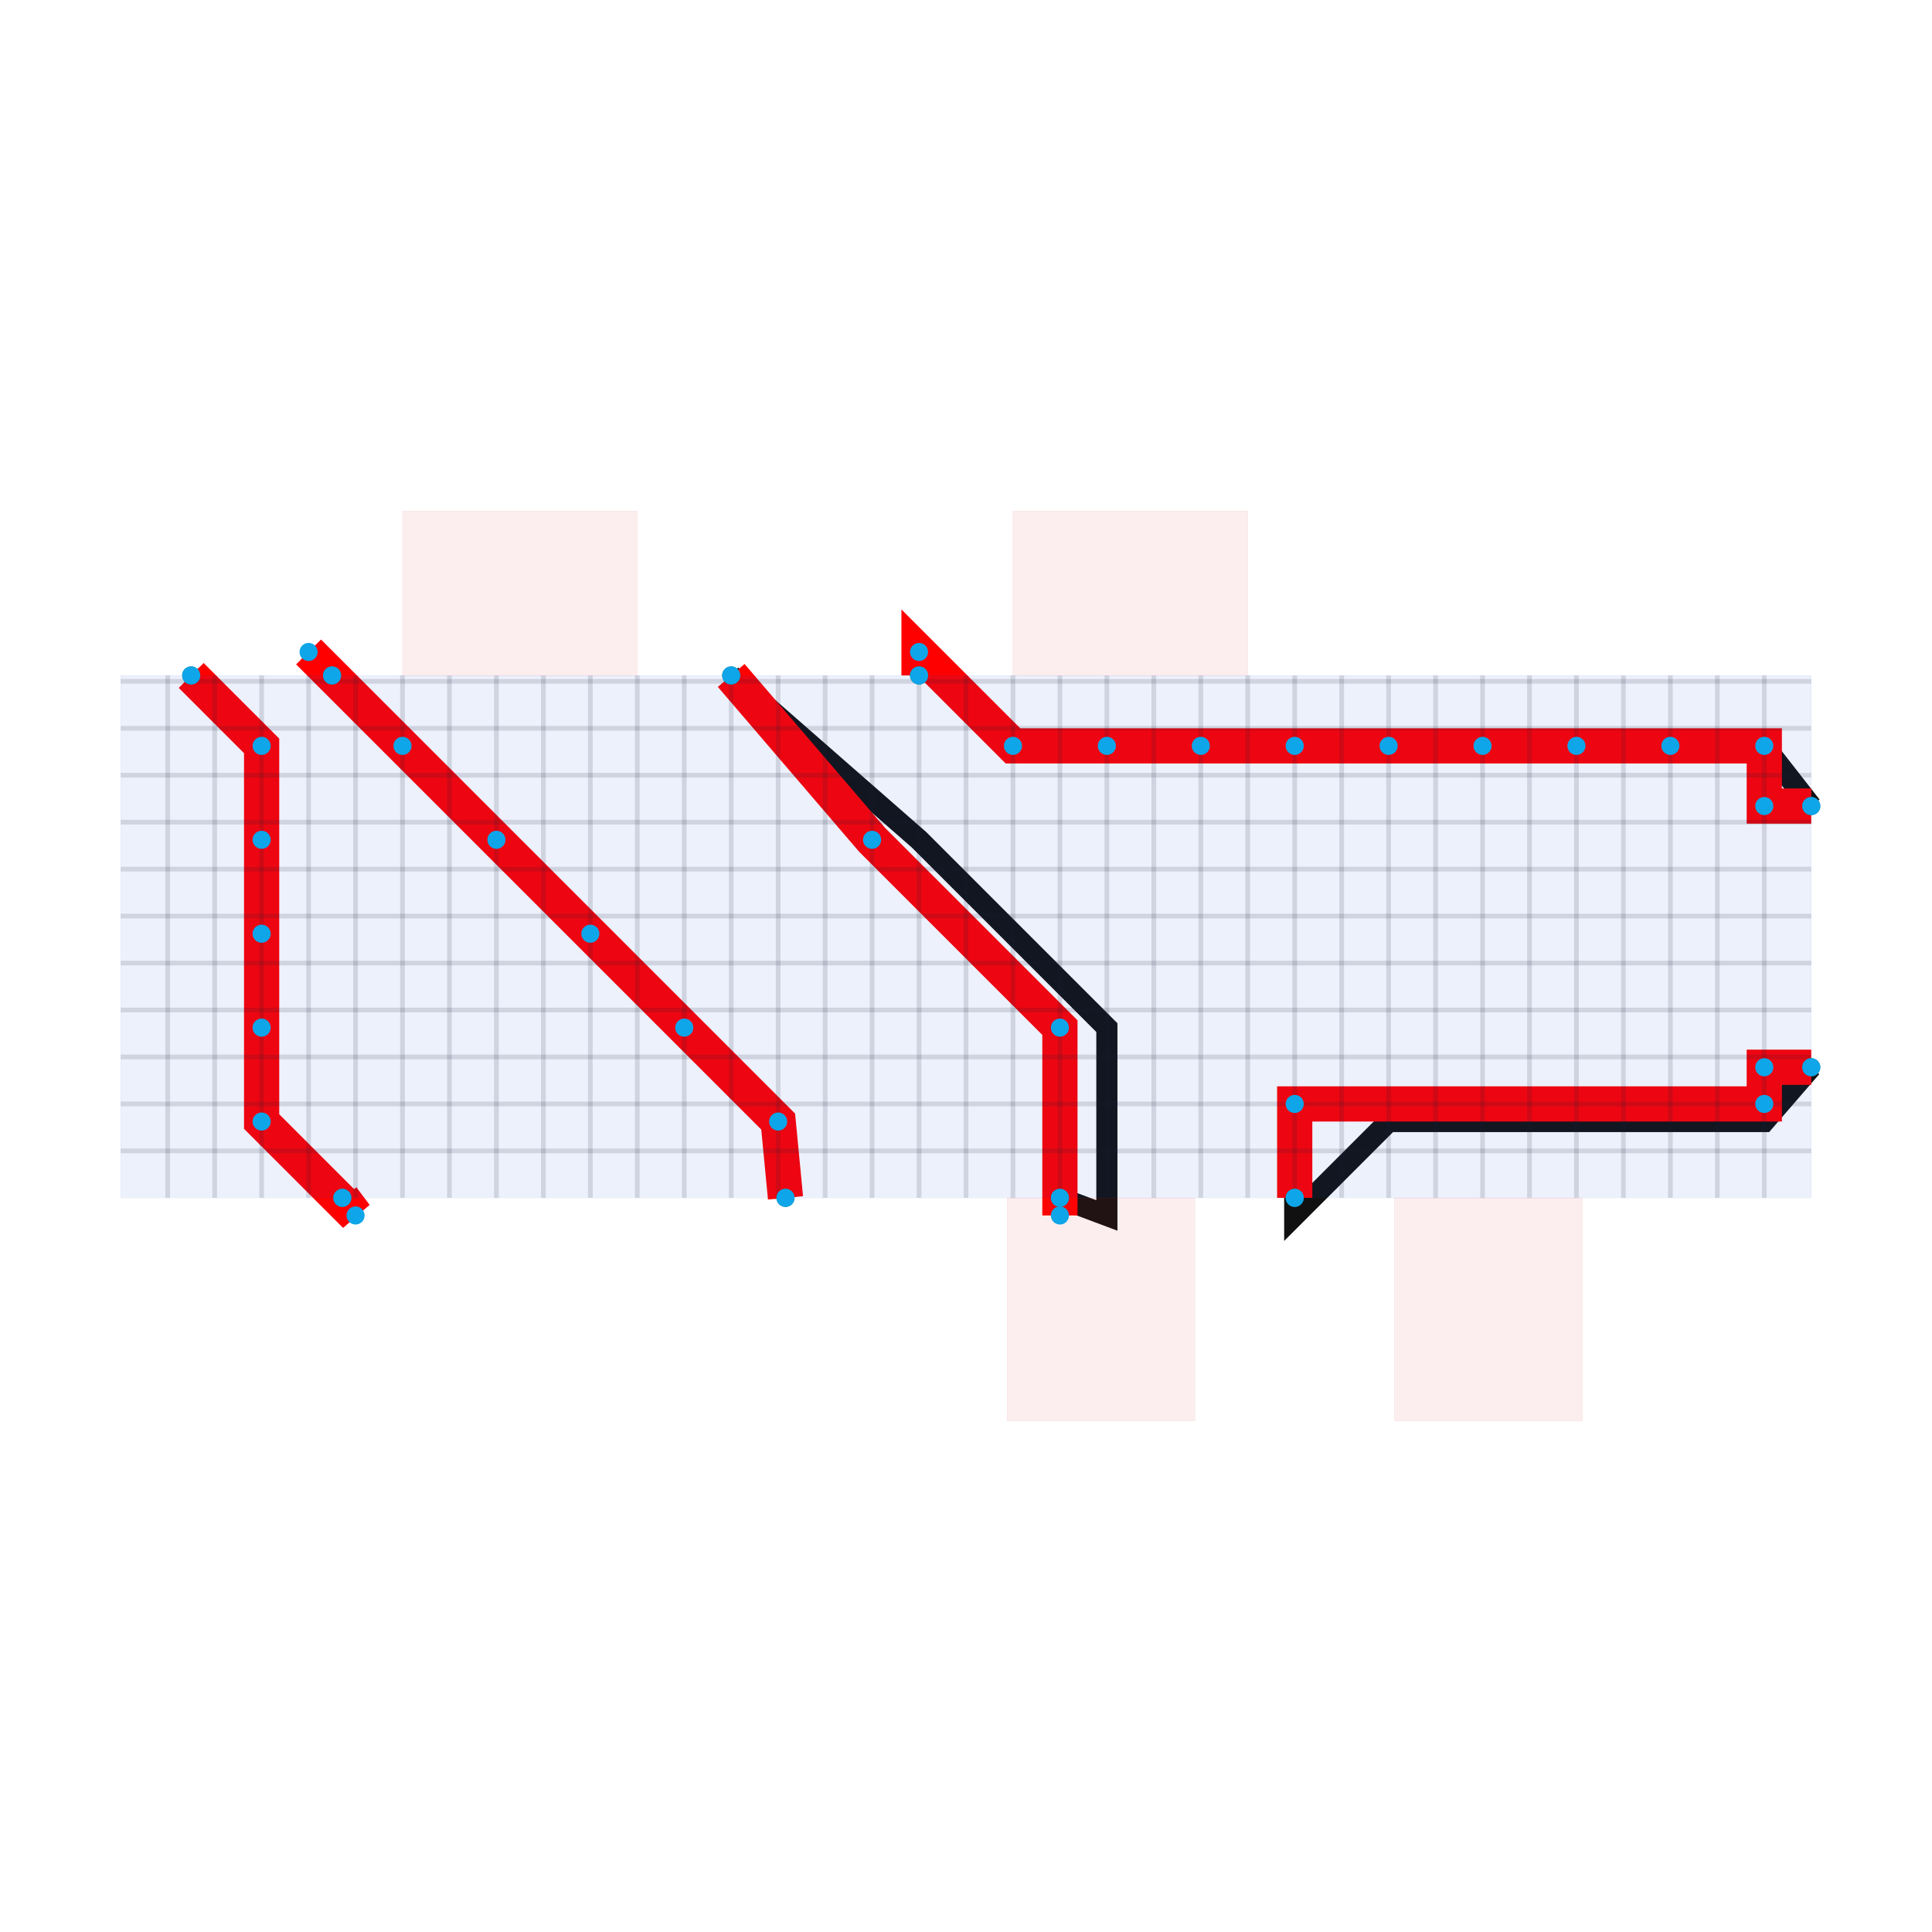
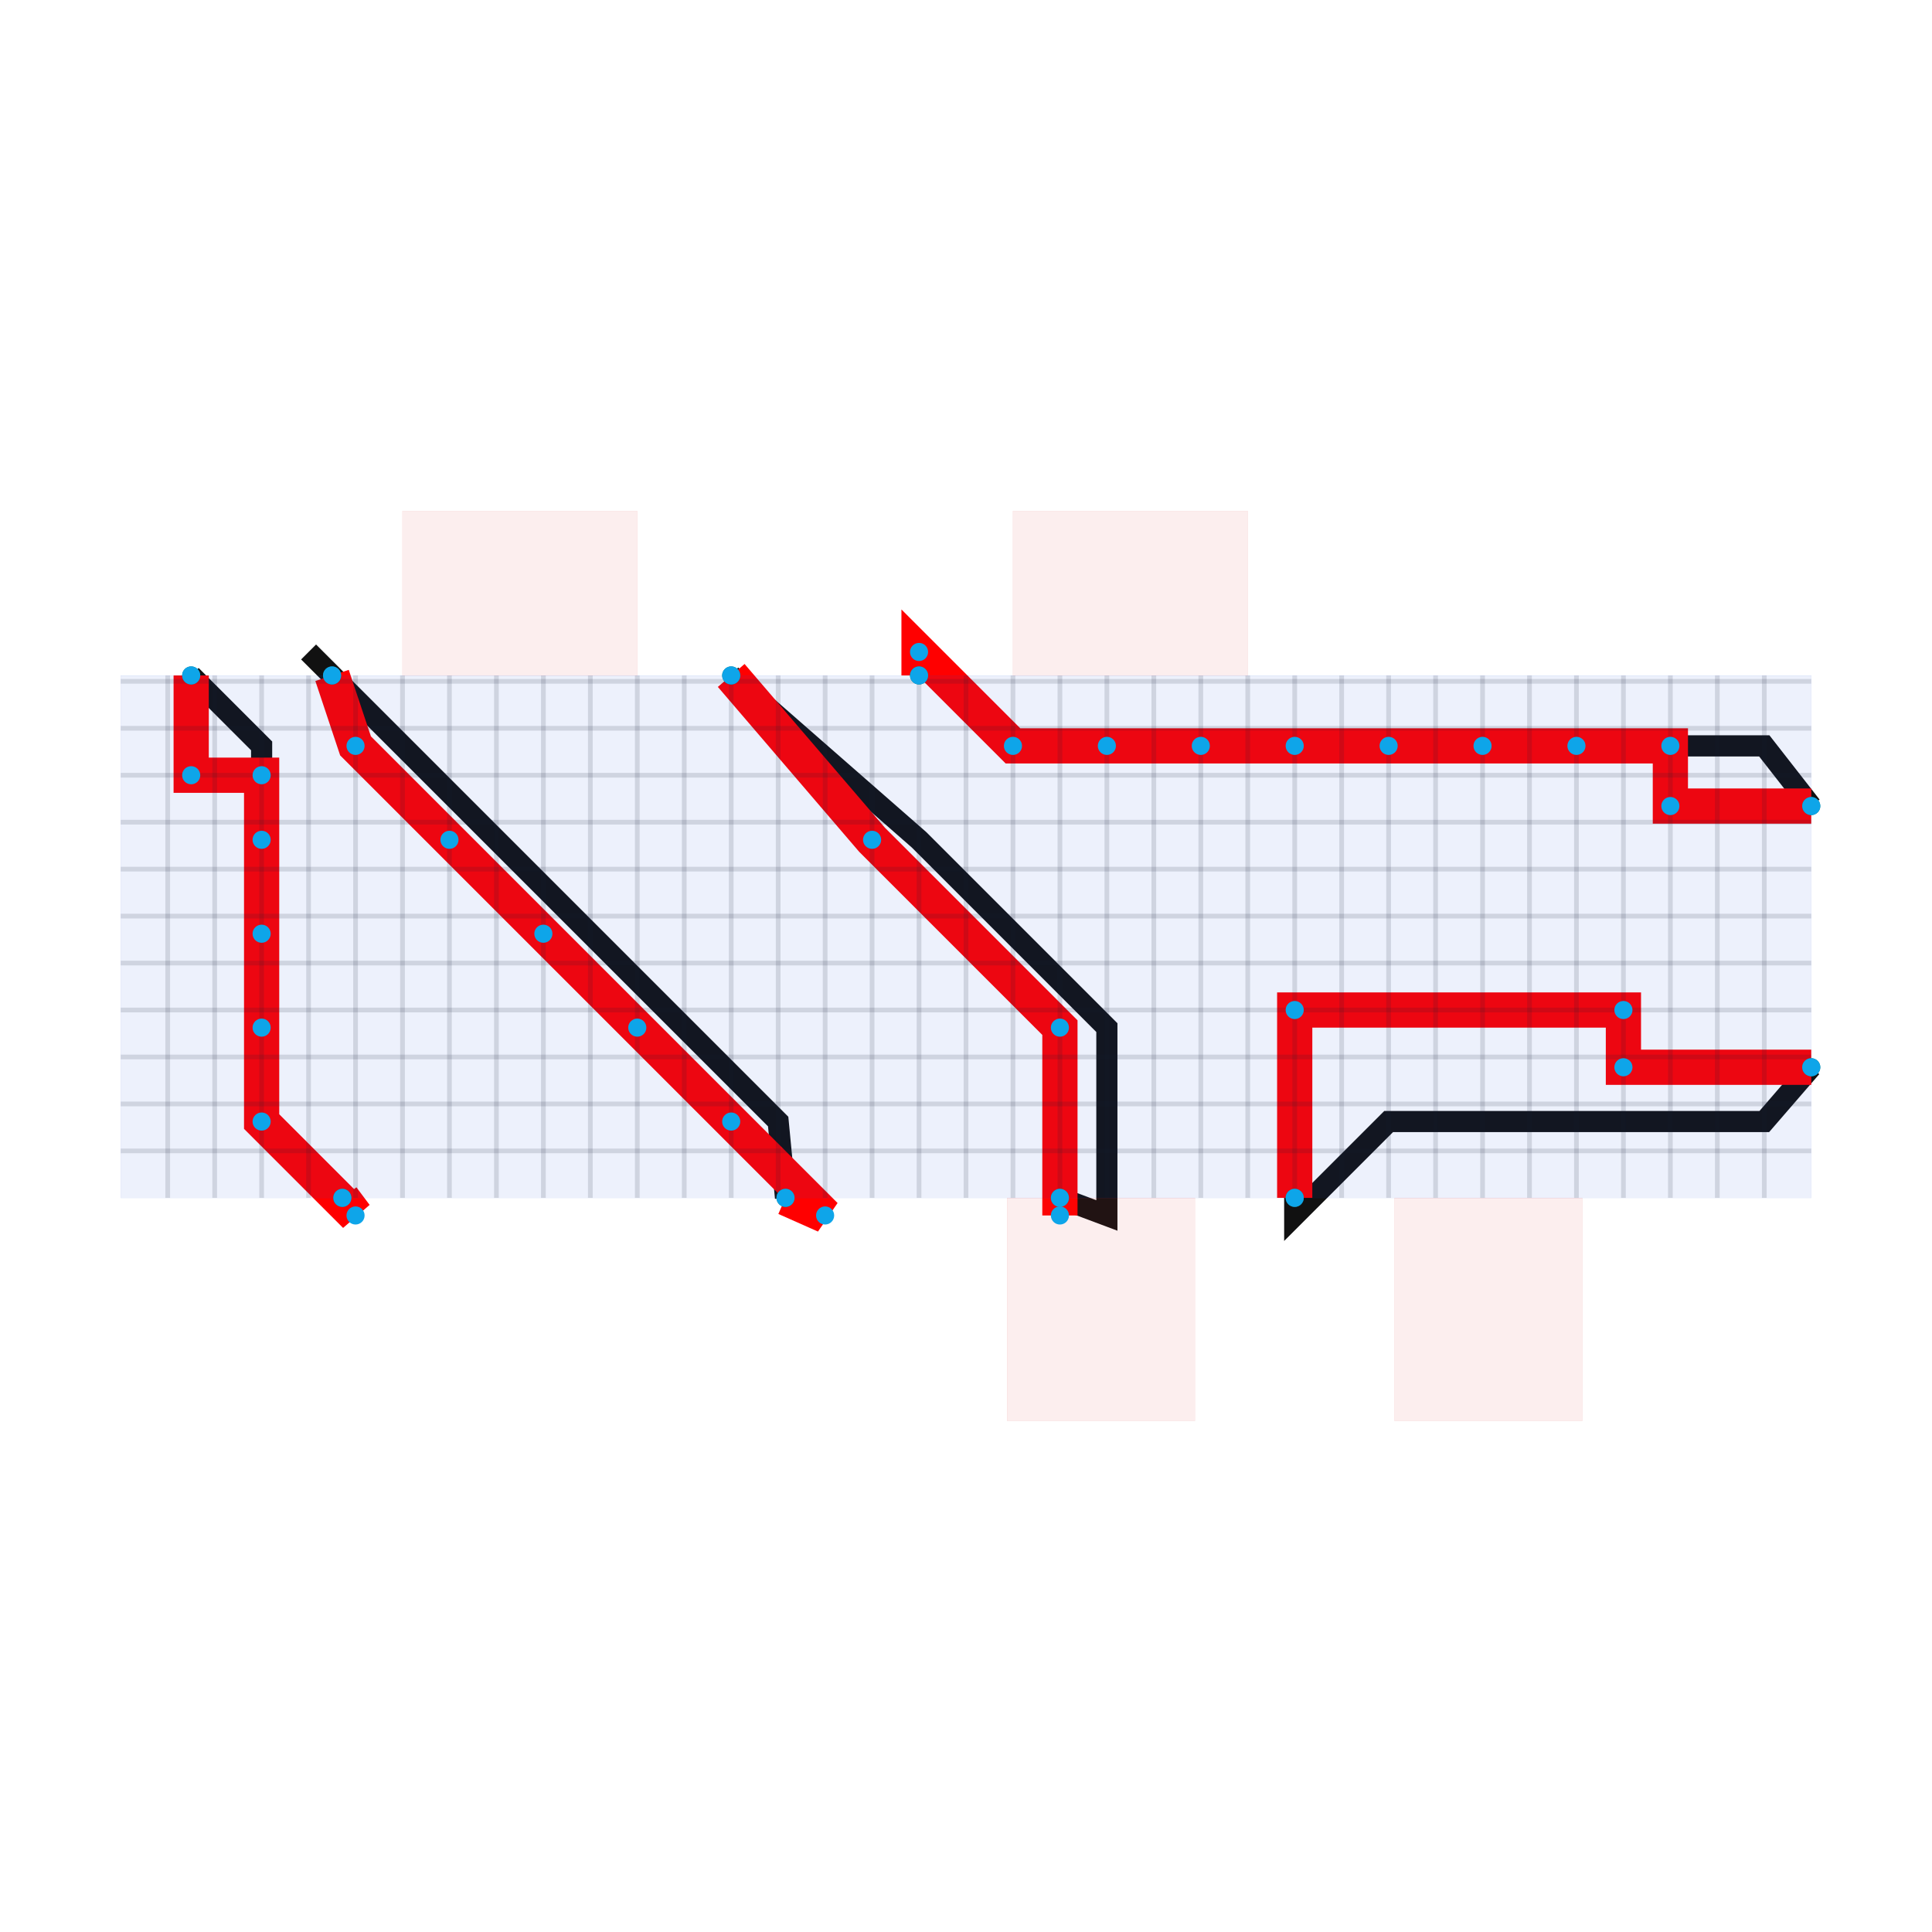
<svg xmlns="http://www.w3.org/2000/svg" width="640" height="640" viewBox="0 0 640 640">
  <rect width="100%" height="100%" fill="white" />
  <g>
    <polyline data-points="-8,-9.525 -8,-9.600000000000001 -7.6,-9.200000000000001 -7.199999999999999,-9.200000000000001 -6.799999999999999,-9.200000000000001 -6.399999999999999,-9.200000000000001 -5.999999999999998,-9.200000000000001 -5.800000000000001,-8.96875" data-type="line" data-label="original:source_net_11_mst1" points="428.889,396.806 428.889,402.639 460,371.528 491.111,371.528 522.222,371.528 553.333,371.528 584.444,371.528 600,353.542" fill="none" stroke="#111111" stroke-width="7" />
  </g>
  <g>
    <polyline data-points="-9.6,-7.299999999999999 -9.600000000000001,-7.2 -9.200000000000001,-7.6000000000000005 -8.8,-7.6000000000000005 -8.4,-7.6000000000000005 -8,-7.6000000000000005 -7.6,-7.6000000000000005 -7.199999999999999,-7.6000000000000005 -6.799999999999999,-7.6000000000000005 -6.399999999999999,-7.6000000000000005 -5.999999999999998,-7.6000000000000005 -5.800000000000001,-7.856249999999999" data-type="line" data-label="original:source_net_12_mst1" points="304.444,223.75 304.444,215.972 335.556,247.083 366.667,247.083 397.778,247.083 428.889,247.083 460,247.083 491.111,247.083 522.222,247.083 553.333,247.083 584.444,247.083 600,267.014" fill="none" stroke="#111111" stroke-width="7" />
  </g>
  <g>
    <polyline data-points="-12.05625,-9.525 -12,-9.600000000000001 -12.4,-9.200000000000001 -12.4,-8.8 -12.4,-8.4 -12.4,-8 -12.4,-7.6 -12.7,-7.299999999999999" data-type="line" data-label="original:source_net_7" points="113.403,396.806 117.778,402.639 86.667,371.528 86.667,340.417 86.667,309.306 86.667,278.194 86.667,247.083 63.333,223.75" fill="none" stroke="#111111" stroke-width="7" />
  </g>
  <g>
    <polyline data-points="-9,-9.525 -8.8,-9.600000000000001 -8.8,-8.8 -9.600000000000001,-8 -10.4,-7.299999999999999" data-type="line" data-label="original:source_net_11_mst2" points="351.111,396.806 366.667,402.639 366.667,340.417 304.444,278.194 242.222,223.75" fill="none" stroke="#111111" stroke-width="7" />
  </g>
  <g>
    <polyline data-points="-12.100000000000001,-7.299999999999999 -12.200000000000001,-7.2 -11.8,-7.6000000000000005 -11.4,-8 -11,-8.4 -10.6,-8.8 -10.2,-9.200000000000001 -10.168750000000001,-9.525" data-type="line" data-label="original:source_net_13" points="110,223.75 102.222,215.972 133.333,247.083 164.444,278.194 195.556,309.306 226.667,340.417 257.778,371.528 260.208,396.806" fill="none" stroke="#111111" stroke-width="7" />
  </g>
  <g>
-     <polyline data-points="-8,-9.525 -8,-9.125 -6,-9.125 -6,-8.96875 -5.800000000000001,-8.96875" data-type="line" data-label="source_net_11_mst1" points="428.889,396.806 428.889,365.694 584.444,365.694 584.444,353.542 600,353.542" fill="none" stroke="#FF0000" stroke-width="11.667" />
-   </g>
-   <g>
-     <polyline data-points="-9.6,-7.299999999999999 -9.600000000000001,-7.2 -9.200000000000001,-7.6000000000000005 -8.8,-7.6000000000000005 -8.4,-7.6000000000000005 -8,-7.6000000000000005 -7.6,-7.6000000000000005 -7.199999999999999,-7.6000000000000005 -6.799999999999999,-7.6000000000000005 -6.399999999999999,-7.6000000000000005 -6,-7.6000000000000005 -6,-7.856249999999999 -5.800000000000001,-7.856249999999999" data-type="line" data-label="source_net_12_mst1" points="304.444,223.75 304.444,215.972 335.556,247.083 366.667,247.083 397.778,247.083 428.889,247.083 460,247.083 491.111,247.083 522.222,247.083 553.333,247.083 584.444,247.083 584.444,267.014 600,267.014" fill="none" stroke="#FF0000" stroke-width="11.667" />
-   </g>
-   <g>
-     <polyline data-points="-12.05625,-9.525 -12,-9.600000000000001 -12.4,-9.200000000000001 -12.4,-8.8 -12.4,-8.4 -12.4,-8 -12.4,-7.6 -12.7,-7.299999999999999" data-type="line" data-label="source_net_7" points="113.403,396.806 117.778,402.639 86.667,371.528 86.667,340.417 86.667,309.306 86.667,278.194 86.667,247.083 63.333,223.75" fill="none" stroke="#FF0000" stroke-width="11.667" />
+     <polyline data-points="-8,-9.525 -8,-8.725 -6.6,-8.725 -6.6,-8.96875 -5.800000000000001,-8.96875" data-type="line" data-label="source_net_11_mst1" points="428.889,396.806 428.889,334.583 537.778,334.583 537.778,353.542 600,353.542" fill="none" stroke="#FF0000" stroke-width="11.667" />
+   </g>
+   <g>
+     <polyline data-points="-9.6,-7.299999999999999 -9.600000000000001,-7.2 -9.200000000000001,-7.6000000000000005 -8.8,-7.6000000000000005 -8.4,-7.6000000000000005 -8,-7.6000000000000005 -7.6,-7.6000000000000005 -7.199999999999999,-7.6000000000000005 -6.799999999999999,-7.6000000000000005 -6.399999999999999,-7.6000000000000005 -6.399999999999999,-7.856249999999999 -5.800000000000001,-7.856249999999999" data-type="line" data-label="source_net_12_mst1" points="304.444,223.75 304.444,215.972 335.556,247.083 366.667,247.083 397.778,247.083 428.889,247.083 460,247.083 491.111,247.083 522.222,247.083 553.333,247.083 553.333,267.014 600,267.014" fill="none" stroke="#FF0000" stroke-width="11.667" />
+   </g>
+   <g>
+     <polyline data-points="-12.05625,-9.525 -12,-9.600000000000001 -12.4,-9.200000000000001 -12.4,-8.8 -12.4,-8.4 -12.4,-8 -12.4,-7.7250000000000005 -12.7,-7.725 -12.7,-7.299999999999999" data-type="line" data-label="source_net_7" points="113.403,396.806 117.778,402.639 86.667,371.528 86.667,340.417 86.667,309.306 86.667,278.194 86.667,256.806 63.333,256.806 63.333,223.75" fill="none" stroke="#FF0000" stroke-width="11.667" />
  </g>
  <g>
    <polyline data-points="-9,-9.525 -9,-9.600000000000001 -9,-8.8 -9.8,-8 -10.4,-7.299999999999999" data-type="line" data-label="source_net_11_mst2" points="351.111,396.806 351.111,402.639 351.111,340.417 288.889,278.194 242.222,223.75" fill="none" stroke="#FF0000" stroke-width="11.667" />
  </g>
  <g>
-     <polyline data-points="-12.100000000000001,-7.299999999999999 -12.200000000000001,-7.2 -11.8,-7.6000000000000005 -11.4,-8 -11,-8.4 -10.6,-8.8 -10.2,-9.200000000000001 -10.168750000000001,-9.525" data-type="line" data-label="source_net_13" points="110,223.75 102.222,215.972 133.333,247.083 164.444,278.194 195.556,309.306 226.667,340.417 257.778,371.528 260.208,396.806" fill="none" stroke="#FF0000" stroke-width="11.667" />
+     <polyline data-points="-12.100000000000001,-7.299999999999999 -12.000000000000002,-7.6000000000000005 -11.600000000000001,-8 -11.200000000000001,-8.4 -10.8,-8.8 -10.4,-9.200000000000001 -10,-9.600000000000001 -10.168750000000001,-9.525" data-type="line" data-label="source_net_13" points="110,223.75 117.778,247.083 148.889,278.194 180,309.306 211.111,340.417 242.222,371.528 273.333,402.639 260.208,396.806" fill="none" stroke="#FF0000" stroke-width="11.667" />
  </g>
  <g>
    <polyline data-points="-12.8,-9.525 -12.8,-7.299999999999999" data-type="line" data-label="grid:v" points="55.556,396.806 55.556,223.75" fill="none" stroke="rgba(15, 23, 42, 0.14)" stroke-width="1.556" />
  </g>
  <g>
    <polyline data-points="-12.600000000000001,-9.525 -12.600000000000001,-7.299999999999999" data-type="line" data-label="grid:v" points="71.111,396.806 71.111,223.75" fill="none" stroke="rgba(15, 23, 42, 0.14)" stroke-width="1.556" />
  </g>
  <g>
    <polyline data-points="-12.400000000000002,-9.525 -12.400000000000002,-7.299999999999999" data-type="line" data-label="grid:v" points="86.667,396.806 86.667,223.75" fill="none" stroke="rgba(15, 23, 42, 0.14)" stroke-width="1.556" />
  </g>
  <g>
    <polyline data-points="-12.200000000000003,-9.525 -12.200000000000003,-7.299999999999999" data-type="line" data-label="grid:v" points="102.222,396.806 102.222,223.75" fill="none" stroke="rgba(15, 23, 42, 0.14)" stroke-width="1.556" />
  </g>
  <g>
    <polyline data-points="-12.000000000000004,-9.525 -12.000000000000004,-7.299999999999999" data-type="line" data-label="grid:v" points="117.778,396.806 117.778,223.75" fill="none" stroke="rgba(15, 23, 42, 0.14)" stroke-width="1.556" />
  </g>
  <g>
    <polyline data-points="-11.800000000000004,-9.525 -11.800000000000004,-7.299999999999999" data-type="line" data-label="grid:v" points="133.333,396.806 133.333,223.75" fill="none" stroke="rgba(15, 23, 42, 0.14)" stroke-width="1.556" />
  </g>
  <g>
    <polyline data-points="-11.600000000000005,-9.525 -11.600000000000005,-7.299999999999999" data-type="line" data-label="grid:v" points="148.889,396.806 148.889,223.75" fill="none" stroke="rgba(15, 23, 42, 0.14)" stroke-width="1.556" />
  </g>
  <g>
    <polyline data-points="-11.400000000000006,-9.525 -11.400000000000006,-7.299999999999999" data-type="line" data-label="grid:v" points="164.444,396.806 164.444,223.75" fill="none" stroke="rgba(15, 23, 42, 0.14)" stroke-width="1.556" />
  </g>
  <g>
    <polyline data-points="-11.200000000000006,-9.525 -11.200000000000006,-7.299999999999999" data-type="line" data-label="grid:v" points="180,396.806 180,223.75" fill="none" stroke="rgba(15, 23, 42, 0.14)" stroke-width="1.556" />
  </g>
  <g>
    <polyline data-points="-11.000000000000007,-9.525 -11.000000000000007,-7.299999999999999" data-type="line" data-label="grid:v" points="195.556,396.806 195.556,223.75" fill="none" stroke="rgba(15, 23, 42, 0.14)" stroke-width="1.556" />
  </g>
  <g>
    <polyline data-points="-10.800000000000008,-9.525 -10.800000000000008,-7.299999999999999" data-type="line" data-label="grid:v" points="211.111,396.806 211.111,223.75" fill="none" stroke="rgba(15, 23, 42, 0.14)" stroke-width="1.556" />
  </g>
  <g>
    <polyline data-points="-10.600000000000009,-9.525 -10.600000000000009,-7.299999999999999" data-type="line" data-label="grid:v" points="226.667,396.806 226.667,223.75" fill="none" stroke="rgba(15, 23, 42, 0.14)" stroke-width="1.556" />
  </g>
  <g>
    <polyline data-points="-10.40000000000001,-9.525 -10.40000000000001,-7.299999999999999" data-type="line" data-label="grid:v" points="242.222,396.806 242.222,223.75" fill="none" stroke="rgba(15, 23, 42, 0.14)" stroke-width="1.556" />
  </g>
  <g>
    <polyline data-points="-10.20000000000001,-9.525 -10.20000000000001,-7.299999999999999" data-type="line" data-label="grid:v" points="257.778,396.806 257.778,223.75" fill="none" stroke="rgba(15, 23, 42, 0.14)" stroke-width="1.556" />
  </g>
  <g>
    <polyline data-points="-10.00000000000001,-9.525 -10.00000000000001,-7.299999999999999" data-type="line" data-label="grid:v" points="273.333,396.806 273.333,223.75" fill="none" stroke="rgba(15, 23, 42, 0.14)" stroke-width="1.556" />
  </g>
  <g>
    <polyline data-points="-9.800000000000011,-9.525 -9.800000000000011,-7.299999999999999" data-type="line" data-label="grid:v" points="288.889,396.806 288.889,223.75" fill="none" stroke="rgba(15, 23, 42, 0.14)" stroke-width="1.556" />
  </g>
  <g>
    <polyline data-points="-9.600000000000012,-9.525 -9.600000000000012,-7.299999999999999" data-type="line" data-label="grid:v" points="304.444,396.806 304.444,223.75" fill="none" stroke="rgba(15, 23, 42, 0.14)" stroke-width="1.556" />
  </g>
  <g>
    <polyline data-points="-9.400000000000013,-9.525 -9.400000000000013,-7.299999999999999" data-type="line" data-label="grid:v" points="320,396.806 320,223.75" fill="none" stroke="rgba(15, 23, 42, 0.14)" stroke-width="1.556" />
  </g>
  <g>
    <polyline data-points="-9.200000000000014,-9.525 -9.200000000000014,-7.299999999999999" data-type="line" data-label="grid:v" points="335.556,396.806 335.556,223.75" fill="none" stroke="rgba(15, 23, 42, 0.14)" stroke-width="1.556" />
  </g>
  <g>
    <polyline data-points="-9.000000000000014,-9.525 -9.000000000000014,-7.299999999999999" data-type="line" data-label="grid:v" points="351.111,396.806 351.111,223.75" fill="none" stroke="rgba(15, 23, 42, 0.14)" stroke-width="1.556" />
  </g>
  <g>
    <polyline data-points="-8.800000000000015,-9.525 -8.800000000000015,-7.299999999999999" data-type="line" data-label="grid:v" points="366.667,396.806 366.667,223.75" fill="none" stroke="rgba(15, 23, 42, 0.14)" stroke-width="1.556" />
  </g>
  <g>
    <polyline data-points="-8.600000000000016,-9.525 -8.600000000000016,-7.299999999999999" data-type="line" data-label="grid:v" points="382.222,396.806 382.222,223.75" fill="none" stroke="rgba(15, 23, 42, 0.14)" stroke-width="1.556" />
  </g>
  <g>
    <polyline data-points="-8.400000000000016,-9.525 -8.400000000000016,-7.299999999999999" data-type="line" data-label="grid:v" points="397.778,396.806 397.778,223.75" fill="none" stroke="rgba(15, 23, 42, 0.14)" stroke-width="1.556" />
  </g>
  <g>
    <polyline data-points="-8.200000000000017,-9.525 -8.200000000000017,-7.299999999999999" data-type="line" data-label="grid:v" points="413.333,396.806 413.333,223.75" fill="none" stroke="rgba(15, 23, 42, 0.14)" stroke-width="1.556" />
  </g>
  <g>
    <polyline data-points="-8.000000000000018,-9.525 -8.000000000000018,-7.299999999999999" data-type="line" data-label="grid:v" points="428.889,396.806 428.889,223.75" fill="none" stroke="rgba(15, 23, 42, 0.14)" stroke-width="1.556" />
  </g>
  <g>
    <polyline data-points="-7.800000000000018,-9.525 -7.800000000000018,-7.299999999999999" data-type="line" data-label="grid:v" points="444.444,396.806 444.444,223.75" fill="none" stroke="rgba(15, 23, 42, 0.14)" stroke-width="1.556" />
  </g>
  <g>
    <polyline data-points="-7.600000000000017,-9.525 -7.600000000000017,-7.299999999999999" data-type="line" data-label="grid:v" points="460,396.806 460,223.75" fill="none" stroke="rgba(15, 23, 42, 0.14)" stroke-width="1.556" />
  </g>
  <g>
    <polyline data-points="-7.400000000000017,-9.525 -7.400000000000017,-7.299999999999999" data-type="line" data-label="grid:v" points="475.556,396.806 475.556,223.75" fill="none" stroke="rgba(15, 23, 42, 0.14)" stroke-width="1.556" />
  </g>
  <g>
    <polyline data-points="-7.200000000000017,-9.525 -7.200000000000017,-7.299999999999999" data-type="line" data-label="grid:v" points="491.111,396.806 491.111,223.75" fill="none" stroke="rgba(15, 23, 42, 0.14)" stroke-width="1.556" />
  </g>
  <g>
    <polyline data-points="-7.000000000000017,-9.525 -7.000000000000017,-7.299999999999999" data-type="line" data-label="grid:v" points="506.667,396.806 506.667,223.75" fill="none" stroke="rgba(15, 23, 42, 0.14)" stroke-width="1.556" />
  </g>
  <g>
    <polyline data-points="-6.800000000000017,-9.525 -6.800000000000017,-7.299999999999999" data-type="line" data-label="grid:v" points="522.222,396.806 522.222,223.75" fill="none" stroke="rgba(15, 23, 42, 0.14)" stroke-width="1.556" />
  </g>
  <g>
    <polyline data-points="-6.6000000000000165,-9.525 -6.6000000000000165,-7.299999999999999" data-type="line" data-label="grid:v" points="537.778,396.806 537.778,223.75" fill="none" stroke="rgba(15, 23, 42, 0.14)" stroke-width="1.556" />
  </g>
  <g>
    <polyline data-points="-6.400000000000016,-9.525 -6.400000000000016,-7.299999999999999" data-type="line" data-label="grid:v" points="553.333,396.806 553.333,223.75" fill="none" stroke="rgba(15, 23, 42, 0.14)" stroke-width="1.556" />
  </g>
  <g>
    <polyline data-points="-6.200000000000016,-9.525 -6.200000000000016,-7.299999999999999" data-type="line" data-label="grid:v" points="568.889,396.806 568.889,223.75" fill="none" stroke="rgba(15, 23, 42, 0.14)" stroke-width="1.556" />
  </g>
  <g>
    <polyline data-points="-6.000000000000016,-9.525 -6.000000000000016,-7.299999999999999" data-type="line" data-label="grid:v" points="584.444,396.806 584.444,223.75" fill="none" stroke="rgba(15, 23, 42, 0.14)" stroke-width="1.556" />
  </g>
  <g>
    <polyline data-points="-13,-9.325000000000001 -5.800000000000001,-9.325000000000001" data-type="line" data-label="grid:h" points="40,381.25 600,381.25" fill="none" stroke="rgba(15, 23, 42, 0.14)" stroke-width="1.556" />
  </g>
  <g>
    <polyline data-points="-13,-9.125000000000002 -5.800000000000001,-9.125000000000002" data-type="line" data-label="grid:h" points="40,365.694 600,365.694" fill="none" stroke="rgba(15, 23, 42, 0.14)" stroke-width="1.556" />
  </g>
  <g>
    <polyline data-points="-13,-8.925000000000002 -5.800000000000001,-8.925000000000002" data-type="line" data-label="grid:h" points="40,350.139 600,350.139" fill="none" stroke="rgba(15, 23, 42, 0.14)" stroke-width="1.556" />
  </g>
  <g>
    <polyline data-points="-13,-8.725000000000003 -5.800000000000001,-8.725000000000003" data-type="line" data-label="grid:h" points="40,334.583 600,334.583" fill="none" stroke="rgba(15, 23, 42, 0.14)" stroke-width="1.556" />
  </g>
  <g>
    <polyline data-points="-13,-8.525000000000004 -5.800000000000001,-8.525000000000004" data-type="line" data-label="grid:h" points="40,319.028 600,319.028" fill="none" stroke="rgba(15, 23, 42, 0.14)" stroke-width="1.556" />
  </g>
  <g>
    <polyline data-points="-13,-8.325000000000005 -5.800000000000001,-8.325000000000005" data-type="line" data-label="grid:h" points="40,303.472 600,303.472" fill="none" stroke="rgba(15, 23, 42, 0.14)" stroke-width="1.556" />
  </g>
  <g>
    <polyline data-points="-13,-8.125000000000005 -5.800000000000001,-8.125000000000005" data-type="line" data-label="grid:h" points="40,287.917 600,287.917" fill="none" stroke="rgba(15, 23, 42, 0.14)" stroke-width="1.556" />
  </g>
  <g>
    <polyline data-points="-13,-7.925000000000005 -5.800000000000001,-7.925000000000005" data-type="line" data-label="grid:h" points="40,272.361 600,272.361" fill="none" stroke="rgba(15, 23, 42, 0.14)" stroke-width="1.556" />
  </g>
  <g>
    <polyline data-points="-13,-7.725000000000005 -5.800000000000001,-7.725000000000005" data-type="line" data-label="grid:h" points="40,256.806 600,256.806" fill="none" stroke="rgba(15, 23, 42, 0.14)" stroke-width="1.556" />
  </g>
  <g>
    <polyline data-points="-13,-7.525000000000005 -5.800000000000001,-7.525000000000005" data-type="line" data-label="grid:h" points="40,241.25 600,241.25" fill="none" stroke="rgba(15, 23, 42, 0.14)" stroke-width="1.556" />
  </g>
  <g>
    <polyline data-points="-13,-7.325000000000005 -5.800000000000001,-7.325000000000005" data-type="line" data-label="grid:h" points="40,225.694 600,225.694" fill="none" stroke="rgba(15, 23, 42, 0.14)" stroke-width="1.556" />
  </g>
  <g>
    <rect data-type="rect" data-label="cmn_15" data-x="-9.4" data-y="-8.4125" x="40" y="223.75" width="560" height="173.056" fill="rgba(29, 78, 216, 0.08)" stroke="#1d4ed8" stroke-width="0.013" />
  </g>
  <g>
    <rect data-type="rect" data-label="obstacle:rect:0" data-x="-11.3" data-y="-6.95" x="133.333" y="169.306" width="77.778" height="54.444" fill="rgba(220, 38, 38, 0.08)" stroke="#dc2626" stroke-width="0.013" />
  </g>
  <g>
    <rect data-type="rect" data-label="obstacle:rect:1" data-x="-8.825" data-y="-10" x="333.611" y="396.806" width="62.222" height="73.889" fill="rgba(220, 38, 38, 0.08)" stroke="#dc2626" stroke-width="0.013" />
  </g>
  <g>
    <rect data-type="rect" data-label="obstacle:rect:2" data-x="-7.175" data-y="-10" x="461.944" y="396.806" width="62.222" height="73.889" fill="rgba(220, 38, 38, 0.08)" stroke="#dc2626" stroke-width="0.013" />
  </g>
  <g>
    <rect data-type="rect" data-label="obstacle:rect:3" data-x="-8.7" data-y="-6.95" x="335.556" y="169.306" width="77.778" height="54.444" fill="rgba(220, 38, 38, 0.08)" stroke="#dc2626" stroke-width="0.013" />
  </g>
  <g>
    <circle data-type="point" data-label="source_net_13" data-x="-12.100000000000001" data-y="-7.299999999999999" cx="110" cy="223.75" r="3" fill="#0f766e" />
  </g>
  <g>
    <circle data-type="point" data-label="source_net_13" data-x="-10.168750000000001" data-y="-9.525" cx="260.208" cy="396.806" r="3" fill="#0f766e" />
  </g>
  <g>
    <circle data-type="point" data-label="source_net_11_mst2" data-x="-9" data-y="-9.525" cx="351.111" cy="396.806" r="3" fill="#0f766e" />
  </g>
  <g>
    <circle data-type="point" data-label="source_net_11_mst2" data-x="-10.4" data-y="-7.299999999999999" cx="242.222" cy="223.75" r="3" fill="#0f766e" />
  </g>
  <g>
    <circle data-type="point" data-label="source_net_7" data-x="-12.05625" data-y="-9.525" cx="113.403" cy="396.806" r="3" fill="#0f766e" />
  </g>
  <g>
    <circle data-type="point" data-label="source_net_7" data-x="-12.7" data-y="-7.299999999999999" cx="63.333" cy="223.75" r="3" fill="#0f766e" />
  </g>
  <g>
    <circle data-type="point" data-label="source_net_12_mst1" data-x="-9.6" data-y="-7.299999999999999" cx="304.444" cy="223.75" r="3" fill="#0f766e" />
  </g>
  <g>
    <circle data-type="point" data-label="source_net_12_mst1" data-x="-5.800000000000001" data-y="-7.856249999999999" cx="600" cy="267.014" r="3" fill="#0f766e" />
  </g>
  <g>
    <circle data-type="point" data-label="source_net_11_mst1" data-x="-8" data-y="-9.525" cx="428.889" cy="396.806" r="3" fill="#0f766e" />
  </g>
  <g>
    <circle data-type="point" data-label="source_net_11_mst1" data-x="-5.800000000000001" data-y="-8.96875" cx="600" cy="353.542" r="3" fill="#0f766e" />
  </g>
  <g>
    <circle data-type="point" data-label="" data-x="-8" data-y="-9.525" cx="428.889" cy="396.806" r="3" fill="#0ea5e9" />
  </g>
  <g>
-     <circle data-type="point" data-label="" data-x="-8" data-y="-9.125" cx="428.889" cy="365.694" r="3" fill="#0ea5e9" />
-   </g>
-   <g>
-     <circle data-type="point" data-label="" data-x="-6" data-y="-9.125" cx="584.444" cy="365.694" r="3" fill="#0ea5e9" />
-   </g>
-   <g>
-     <circle data-type="point" data-label="" data-x="-6" data-y="-8.96875" cx="584.444" cy="353.542" r="3" fill="#0ea5e9" />
+     <circle data-type="point" data-label="" data-x="-8" data-y="-8.725" cx="428.889" cy="334.583" r="3" fill="#0ea5e9" />
+   </g>
+   <g>
+     <circle data-type="point" data-label="" data-x="-6.6" data-y="-8.725" cx="537.778" cy="334.583" r="3" fill="#0ea5e9" />
+   </g>
+   <g>
+     <circle data-type="point" data-label="" data-x="-6.6" data-y="-8.96875" cx="537.778" cy="353.542" r="3" fill="#0ea5e9" />
  </g>
  <g>
    <circle data-type="point" data-label="" data-x="-5.800000000000001" data-y="-8.96875" cx="600" cy="353.542" r="3" fill="#0ea5e9" />
  </g>
  <g>
    <circle data-type="point" data-label="" data-x="-9.6" data-y="-7.299999999999999" cx="304.444" cy="223.75" r="3" fill="#0ea5e9" />
  </g>
  <g>
    <circle data-type="point" data-label="" data-x="-9.600000000000001" data-y="-7.2" cx="304.444" cy="215.972" r="3" fill="#0ea5e9" />
  </g>
  <g>
    <circle data-type="point" data-label="" data-x="-9.200000000000001" data-y="-7.6000000000000005" cx="335.556" cy="247.083" r="3" fill="#0ea5e9" />
  </g>
  <g>
    <circle data-type="point" data-label="" data-x="-8.8" data-y="-7.6000000000000005" cx="366.667" cy="247.083" r="3" fill="#0ea5e9" />
  </g>
  <g>
    <circle data-type="point" data-label="" data-x="-8.4" data-y="-7.6000000000000005" cx="397.778" cy="247.083" r="3" fill="#0ea5e9" />
  </g>
  <g>
    <circle data-type="point" data-label="" data-x="-8" data-y="-7.6000000000000005" cx="428.889" cy="247.083" r="3" fill="#0ea5e9" />
  </g>
  <g>
    <circle data-type="point" data-label="" data-x="-7.6" data-y="-7.6000000000000005" cx="460" cy="247.083" r="3" fill="#0ea5e9" />
  </g>
  <g>
    <circle data-type="point" data-label="" data-x="-7.199999999999999" data-y="-7.6000000000000005" cx="491.111" cy="247.083" r="3" fill="#0ea5e9" />
  </g>
  <g>
    <circle data-type="point" data-label="" data-x="-6.799999999999999" data-y="-7.6000000000000005" cx="522.222" cy="247.083" r="3" fill="#0ea5e9" />
  </g>
  <g>
    <circle data-type="point" data-label="" data-x="-6.399999999999999" data-y="-7.6000000000000005" cx="553.333" cy="247.083" r="3" fill="#0ea5e9" />
  </g>
  <g>
-     <circle data-type="point" data-label="" data-x="-6" data-y="-7.6000000000000005" cx="584.444" cy="247.083" r="3" fill="#0ea5e9" />
-   </g>
-   <g>
-     <circle data-type="point" data-label="" data-x="-6" data-y="-7.856249999999999" cx="584.444" cy="267.014" r="3" fill="#0ea5e9" />
+     <circle data-type="point" data-label="" data-x="-6.399999999999999" data-y="-7.856249999999999" cx="553.333" cy="267.014" r="3" fill="#0ea5e9" />
  </g>
  <g>
    <circle data-type="point" data-label="" data-x="-5.800000000000001" data-y="-7.856249999999999" cx="600" cy="267.014" r="3" fill="#0ea5e9" />
  </g>
  <g>
    <circle data-type="point" data-label="" data-x="-12.05625" data-y="-9.525" cx="113.403" cy="396.806" r="3" fill="#0ea5e9" />
  </g>
  <g>
    <circle data-type="point" data-label="" data-x="-12" data-y="-9.600000000000001" cx="117.778" cy="402.639" r="3" fill="#0ea5e9" />
  </g>
  <g>
    <circle data-type="point" data-label="" data-x="-12.4" data-y="-9.200000000000001" cx="86.667" cy="371.528" r="3" fill="#0ea5e9" />
  </g>
  <g>
    <circle data-type="point" data-label="" data-x="-12.4" data-y="-8.8" cx="86.667" cy="340.417" r="3" fill="#0ea5e9" />
  </g>
  <g>
    <circle data-type="point" data-label="" data-x="-12.4" data-y="-8.4" cx="86.667" cy="309.306" r="3" fill="#0ea5e9" />
  </g>
  <g>
    <circle data-type="point" data-label="" data-x="-12.4" data-y="-8" cx="86.667" cy="278.194" r="3" fill="#0ea5e9" />
  </g>
  <g>
-     <circle data-type="point" data-label="" data-x="-12.4" data-y="-7.6" cx="86.667" cy="247.083" r="3" fill="#0ea5e9" />
+     <circle data-type="point" data-label="" data-x="-12.4" data-y="-7.7250000000000005" cx="86.667" cy="256.806" r="3" fill="#0ea5e9" />
+   </g>
+   <g>
+     <circle data-type="point" data-label="" data-x="-12.7" data-y="-7.725" cx="63.333" cy="256.806" r="3" fill="#0ea5e9" />
  </g>
  <g>
    <circle data-type="point" data-label="" data-x="-12.7" data-y="-7.299999999999999" cx="63.333" cy="223.75" r="3" fill="#0ea5e9" />
  </g>
  <g>
    <circle data-type="point" data-label="" data-x="-9" data-y="-9.525" cx="351.111" cy="396.806" r="3" fill="#0ea5e9" />
  </g>
  <g>
    <circle data-type="point" data-label="" data-x="-9" data-y="-9.600000000000001" cx="351.111" cy="402.639" r="3" fill="#0ea5e9" />
  </g>
  <g>
    <circle data-type="point" data-label="" data-x="-9" data-y="-8.8" cx="351.111" cy="340.417" r="3" fill="#0ea5e9" />
  </g>
  <g>
    <circle data-type="point" data-label="" data-x="-9.8" data-y="-8" cx="288.889" cy="278.194" r="3" fill="#0ea5e9" />
  </g>
  <g>
    <circle data-type="point" data-label="" data-x="-10.4" data-y="-7.299999999999999" cx="242.222" cy="223.75" r="3" fill="#0ea5e9" />
  </g>
  <g>
    <circle data-type="point" data-label="" data-x="-12.100000000000001" data-y="-7.299999999999999" cx="110" cy="223.75" r="3" fill="#0ea5e9" />
  </g>
  <g>
-     <circle data-type="point" data-label="" data-x="-12.200000000000001" data-y="-7.2" cx="102.222" cy="215.972" r="3" fill="#0ea5e9" />
-   </g>
-   <g>
-     <circle data-type="point" data-label="" data-x="-11.8" data-y="-7.6000000000000005" cx="133.333" cy="247.083" r="3" fill="#0ea5e9" />
-   </g>
-   <g>
-     <circle data-type="point" data-label="" data-x="-11.4" data-y="-8" cx="164.444" cy="278.194" r="3" fill="#0ea5e9" />
-   </g>
-   <g>
-     <circle data-type="point" data-label="" data-x="-11" data-y="-8.4" cx="195.556" cy="309.306" r="3" fill="#0ea5e9" />
-   </g>
-   <g>
-     <circle data-type="point" data-label="" data-x="-10.6" data-y="-8.8" cx="226.667" cy="340.417" r="3" fill="#0ea5e9" />
-   </g>
-   <g>
-     <circle data-type="point" data-label="" data-x="-10.2" data-y="-9.200000000000001" cx="257.778" cy="371.528" r="3" fill="#0ea5e9" />
+     <circle data-type="point" data-label="" data-x="-12.000000000000002" data-y="-7.6000000000000005" cx="117.778" cy="247.083" r="3" fill="#0ea5e9" />
+   </g>
+   <g>
+     <circle data-type="point" data-label="" data-x="-11.600000000000001" data-y="-8" cx="148.889" cy="278.194" r="3" fill="#0ea5e9" />
+   </g>
+   <g>
+     <circle data-type="point" data-label="" data-x="-11.200000000000001" data-y="-8.4" cx="180" cy="309.306" r="3" fill="#0ea5e9" />
+   </g>
+   <g>
+     <circle data-type="point" data-label="" data-x="-10.8" data-y="-8.8" cx="211.111" cy="340.417" r="3" fill="#0ea5e9" />
+   </g>
+   <g>
+     <circle data-type="point" data-label="" data-x="-10.4" data-y="-9.200000000000001" cx="242.222" cy="371.528" r="3" fill="#0ea5e9" />
+   </g>
+   <g>
+     <circle data-type="point" data-label="" data-x="-10" data-y="-9.600000000000001" cx="273.333" cy="402.639" r="3" fill="#0ea5e9" />
  </g>
  <g>
    <circle data-type="point" data-label="" data-x="-10.168750000000001" data-y="-9.525" cx="260.208" cy="396.806" r="3" fill="#0ea5e9" />
  </g>
  <g id="crosshair" style="display: none">
    <line id="crosshair-h" y1="0" y2="640" stroke="#666" stroke-width="0.5" />
    <line id="crosshair-v" x1="0" x2="640" stroke="#666" stroke-width="0.5" />
    <text id="coordinates" font-family="monospace" font-size="12" fill="#666" />
  </g>
</svg>
